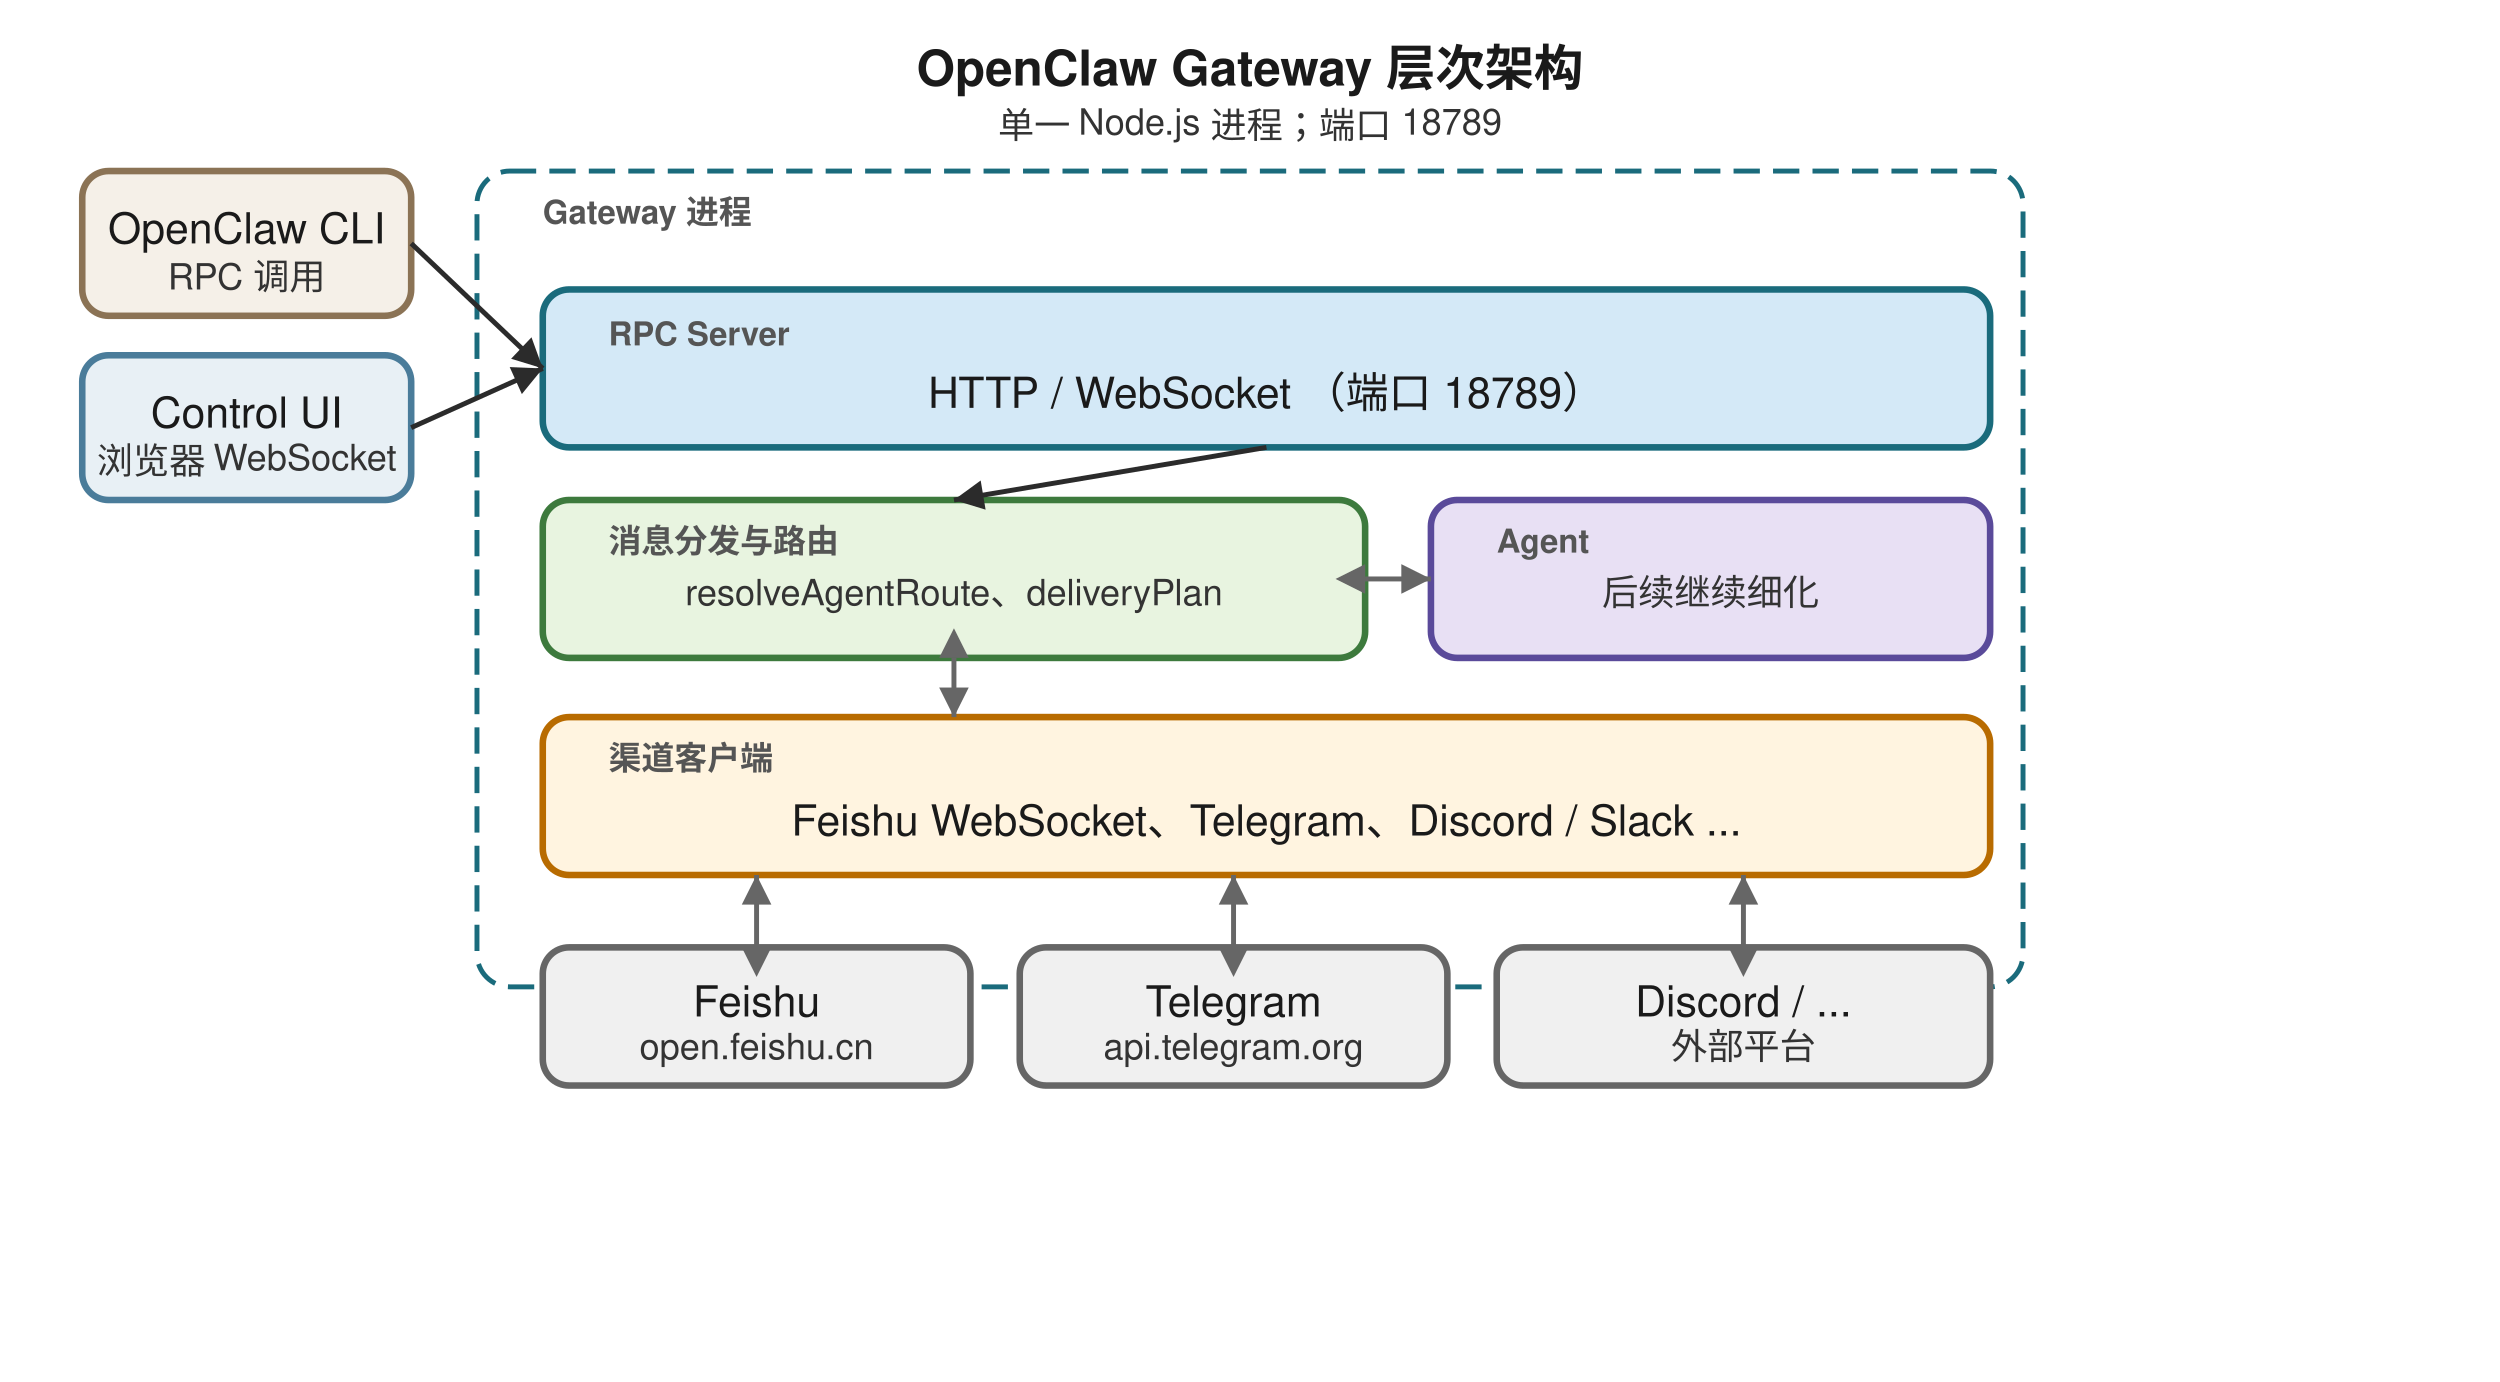
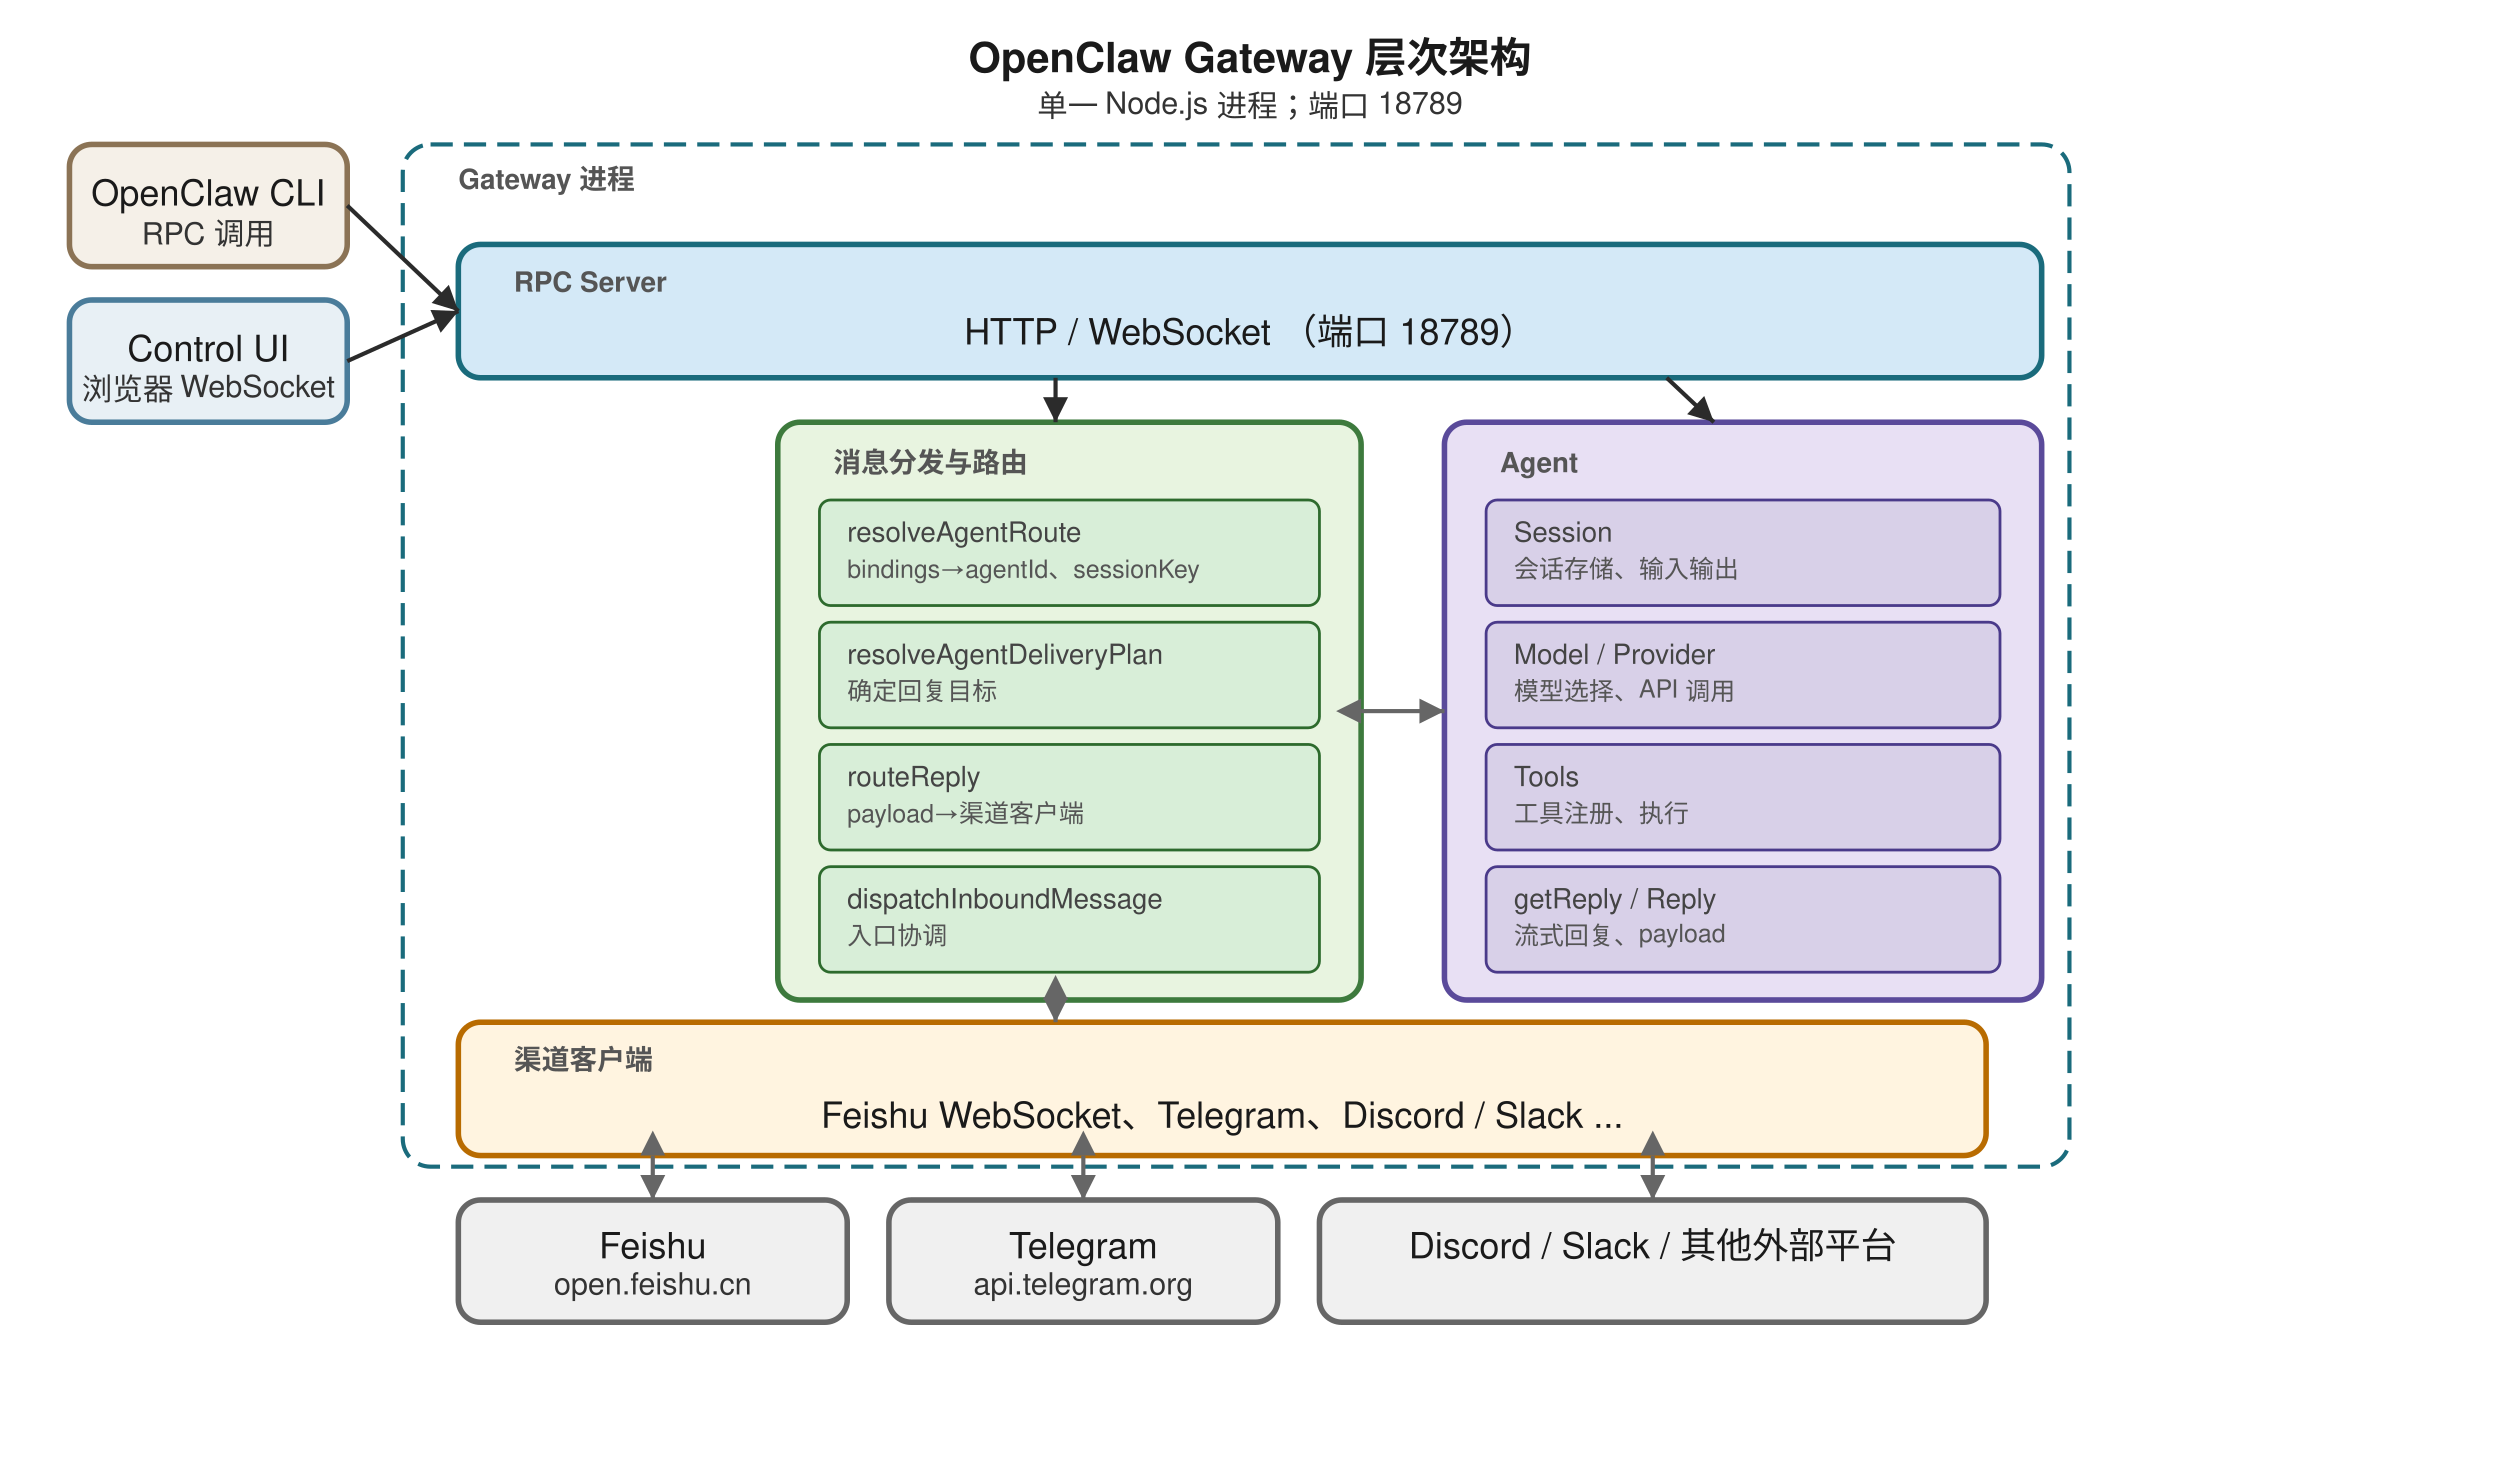
- <svg xmlns="http://www.w3.org/2000/svg" width="760" height="420" viewBox="0 0 760 420" role="img" aria-label="OpenClaw Gateway 层次架构">
+ <svg xmlns="http://www.w3.org/2000/svg" width="900" height="530" viewBox="0 0 900 530" role="img" aria-label="OpenClaw Gateway 层次架构">
  <defs>
    <style>
      .rpc { fill: #d4e9f7; stroke: #1a6b7c; stroke-width: 2; }
      .routing { fill: #e8f4e0; stroke: #3d7a3d; stroke-width: 2; }
+       .routing-inner { fill: #d8eed8; stroke: #2d6a2d; stroke-width: 1; }
      .agent { fill: #e8e0f4; stroke: #5a4a9a; stroke-width: 2; }
+       .agent-inner { fill: #d8d0e8; stroke: #4a3a8a; stroke-width: 1; }
      .channel { fill: #fff4e0; stroke: #b86b00; stroke-width: 2; }
      .external { fill: #f0f0f0; stroke: #666; stroke-width: 2; }
      .cli { fill: #f5f0e8; stroke: #8b7355; stroke-width: 2; }
      .control-ui { fill: #e8f0f5; stroke: #4a7c9a; stroke-width: 2; }
      .gateway-dash { fill: none; stroke: #1a6b7c; stroke-width: 1.5; stroke-dasharray: 8 4; }
      .text { font: 13px "SF Pro Text", -apple-system, Helvetica, Arial, sans-serif; fill: #1a1a1a; }
      .label { font: 11px "SF Pro Text", -apple-system, Helvetica, Arial, sans-serif; fill: #333; }
      .title { font: bold 15px "SF Pro Text", -apple-system, Helvetica, Arial, sans-serif; fill: #1a1a1a; }
      .layer-label { font: bold 10px "SF Pro Text", -apple-system, Helvetica, Arial, sans-serif; fill: #555; }
+       .inner-label { font: 10px "SF Pro Text", -apple-system, Helvetica, Arial, sans-serif; fill: #444; }
+       .inner-desc { font: 9px "SF Pro Text", -apple-system, Helvetica, Arial, sans-serif; fill: #555; }
      .arrow { stroke: #2b2b2b; stroke-width: 1.5; fill: none; marker-end: url(#arrow); }
      .arrow-bidi { stroke: #666; stroke-width: 1.5; fill: none; marker-end: url(#arrow2); marker-start: url(#arrow2-rev); }
    </style>
    <marker id="arrow" markerWidth="8" markerHeight="8" refX="6" refY="3" orient="auto">
      <path d="M0,0 L6,3 L0,6 Z" fill="#2b2b2b" />
    </marker>
    <marker id="arrow2" markerWidth="8" markerHeight="8" refX="6" refY="3" orient="auto">
      <path d="M0,0 L6,3 L0,6 Z" fill="#666" />
    </marker>
    <marker id="arrow2-rev" markerWidth="8" markerHeight="8" refX="0" refY="3" orient="auto-start-reverse">
      <path d="M0,0 L6,3 L0,6 Z" fill="#666" />
    </marker>
  </defs>
-   <text class="title" x="380" y="26" text-anchor="middle">OpenClaw Gateway 层次架构</text>
-   <text class="label" x="380" y="42" text-anchor="middle">单一 Node.js 进程；端口 18789</text>
+   <text class="title" x="450" y="26" text-anchor="middle">OpenClaw Gateway 层次架构</text>
+   <text class="label" x="450" y="42" text-anchor="middle">单一 Node.js 进程；端口 18789</text>
  <rect class="cli" x="25" y="52" width="100" height="44" rx="8" />
  <text class="text" x="75" y="74" text-anchor="middle">OpenClaw CLI</text>
  <text class="label" x="75" y="88" text-anchor="middle">RPC 调用</text>
  <rect class="control-ui" x="25" y="108" width="100" height="44" rx="8" />
  <text class="text" x="75" y="130" text-anchor="middle">Control UI</text>
  <text class="label" x="75" y="144" text-anchor="middle">浏览器 WebSocket</text>
-   <rect class="gateway-dash" x="145" y="52" width="470" height="248" rx="10" />
+   <rect class="gateway-dash" x="145" y="52" width="600" height="368" rx="10" />
  <text class="layer-label" x="165" y="68" text-anchor="start">Gateway 进程</text>
-   <rect class="rpc" x="165" y="88" width="440" height="48" rx="8" />
+   <rect class="rpc" x="165" y="88" width="570" height="48" rx="8" />
  <text class="layer-label" x="185" y="105" text-anchor="start">RPC Server</text>
-   <text class="text" x="385" y="124" text-anchor="middle">HTTP / WebSocket （端口 18789）</text>
+   <text class="text" x="450" y="124" text-anchor="middle">HTTP / WebSocket （端口 18789）</text>
  <line class="arrow" x1="125" y1="74" x2="165" y2="112" />
  <line class="arrow" x1="125" y1="130" x2="165" y2="112" />
-   <rect class="routing" x="165" y="152" width="250" height="48" rx="8" />
-   <text class="layer-label" x="185" y="168" text-anchor="start">消息分发与路由</text>
-   <text class="label" x="290" y="184" text-anchor="middle">resolveAgentRoute、deliveryPlan</text>
-   <rect class="agent" x="435" y="152" width="170" height="48" rx="8" />
-   <text class="layer-label" x="455" y="168" text-anchor="start">Agent</text>
-   <text class="label" x="520" y="184" text-anchor="middle">后续继续细化</text>
-   <line class="arrow" x1="385" y1="136" x2="290" y2="152" />
-   <line class="arrow-bidi" x1="415" y1="176" x2="435" y2="176" />
-   <rect class="channel" x="165" y="218" width="440" height="48" rx="8" />
-   <text class="layer-label" x="185" y="234" text-anchor="start">渠道客户端</text>
-   <text class="text" x="385" y="254" text-anchor="middle">Feishu WebSocket、Telegram、Discord / Slack ...</text>
-   <line class="arrow-bidi" x1="290" y1="200" x2="290" y2="218" />
-   <rect class="external" x="165" y="288" width="130" height="42" rx="8" />
-   <text class="text" x="230" y="309" text-anchor="middle">Feishu</text>
-   <text class="label" x="230" y="322" text-anchor="middle">open.feishu.cn</text>
-   <rect class="external" x="310" y="288" width="130" height="42" rx="8" />
-   <text class="text" x="375" y="309" text-anchor="middle">Telegram</text>
-   <text class="label" x="375" y="322" text-anchor="middle">api.telegram.org</text>
-   <rect class="external" x="455" y="288" width="150" height="42" rx="8" />
-   <text class="text" x="530" y="309" text-anchor="middle">Discord / ...</text>
-   <text class="label" x="530" y="322" text-anchor="middle">外部平台</text>
-   <line class="arrow-bidi" x1="230" y1="288" x2="230" y2="266" />
-   <line class="arrow-bidi" x1="375" y1="288" x2="375" y2="266" />
-   <line class="arrow-bidi" x1="530" y1="288" x2="530" y2="266" />
+   <rect class="routing" x="280" y="152" width="210" height="208" rx="8" />
+   <text class="layer-label" x="300" y="170" text-anchor="start">消息分发与路由</text>
+   <rect class="routing-inner" x="295" y="180" width="180" height="38" rx="4" />
+   <text class="inner-label" x="305" y="195" text-anchor="start">resolveAgentRoute</text>
+   <text class="inner-desc" x="305" y="208" text-anchor="start">bindings→agentId、sessionKey</text>
+   <rect class="routing-inner" x="295" y="224" width="180" height="38" rx="4" />
+   <text class="inner-label" x="305" y="239" text-anchor="start">resolveAgentDeliveryPlan</text>
+   <text class="inner-desc" x="305" y="252" text-anchor="start">确定回复目标</text>
+   <rect class="routing-inner" x="295" y="268" width="180" height="38" rx="4" />
+   <text class="inner-label" x="305" y="283" text-anchor="start">routeReply</text>
+   <text class="inner-desc" x="305" y="296" text-anchor="start">payload→渠道客户端</text>
+   <rect class="routing-inner" x="295" y="312" width="180" height="38" rx="4" />
+   <text class="inner-label" x="305" y="327" text-anchor="start">dispatchInboundMessage</text>
+   <text class="inner-desc" x="305" y="340" text-anchor="start">入口协调</text>
+   <rect class="agent" x="520" y="152" width="215" height="208" rx="8" />
+   <text class="layer-label" x="540" y="170" text-anchor="start">Agent</text>
+   <rect class="agent-inner" x="535" y="180" width="185" height="38" rx="4" />
+   <text class="inner-label" x="545" y="195" text-anchor="start">Session</text>
+   <text class="inner-desc" x="545" y="208" text-anchor="start">会话存储、输入输出</text>
+   <rect class="agent-inner" x="535" y="224" width="185" height="38" rx="4" />
+   <text class="inner-label" x="545" y="239" text-anchor="start">Model / Provider</text>
+   <text class="inner-desc" x="545" y="252" text-anchor="start">模型选择、API 调用</text>
+   <rect class="agent-inner" x="535" y="268" width="185" height="38" rx="4" />
+   <text class="inner-label" x="545" y="283" text-anchor="start">Tools</text>
+   <text class="inner-desc" x="545" y="296" text-anchor="start">工具注册、执行</text>
+   <rect class="agent-inner" x="535" y="312" width="185" height="38" rx="4" />
+   <text class="inner-label" x="545" y="327" text-anchor="start">getReply / Reply</text>
+   <text class="inner-desc" x="545" y="340" text-anchor="start">流式回复、payload</text>
+   <line class="arrow" x1="380" y1="136" x2="380" y2="152" />
+   <line class="arrow" x1="600" y1="136" x2="617" y2="152" />
+   <line class="arrow-bidi" x1="490" y1="256" x2="520" y2="256" />
+   <rect class="channel" x="165" y="368" width="550" height="48" rx="8" />
+   <text class="layer-label" x="185" y="385" text-anchor="start">渠道客户端</text>
+   <text class="text" x="440" y="406" text-anchor="middle">Feishu WebSocket、Telegram、Discord / Slack ...</text>
+   <line class="arrow-bidi" x1="380" y1="360" x2="380" y2="368" />
+   <rect class="external" x="165" y="432" width="140" height="44" rx="8" />
+   <text class="text" x="235" y="453" text-anchor="middle">Feishu</text>
+   <text class="label" x="235" y="466" text-anchor="middle">open.feishu.cn</text>
+   <rect class="external" x="320" y="432" width="140" height="44" rx="8" />
+   <text class="text" x="390" y="453" text-anchor="middle">Telegram</text>
+   <text class="label" x="390" y="466" text-anchor="middle">api.telegram.org</text>
+   <rect class="external" x="475" y="432" width="240" height="44" rx="8" />
+   <text class="text" x="595" y="453" text-anchor="middle">Discord / Slack / 其他外部平台</text>
+   <line class="arrow-bidi" x1="235" y1="416" x2="235" y2="432" />
+   <line class="arrow-bidi" x1="390" y1="416" x2="390" y2="432" />
+   <line class="arrow-bidi" x1="595" y1="416" x2="595" y2="432" />
</svg>
